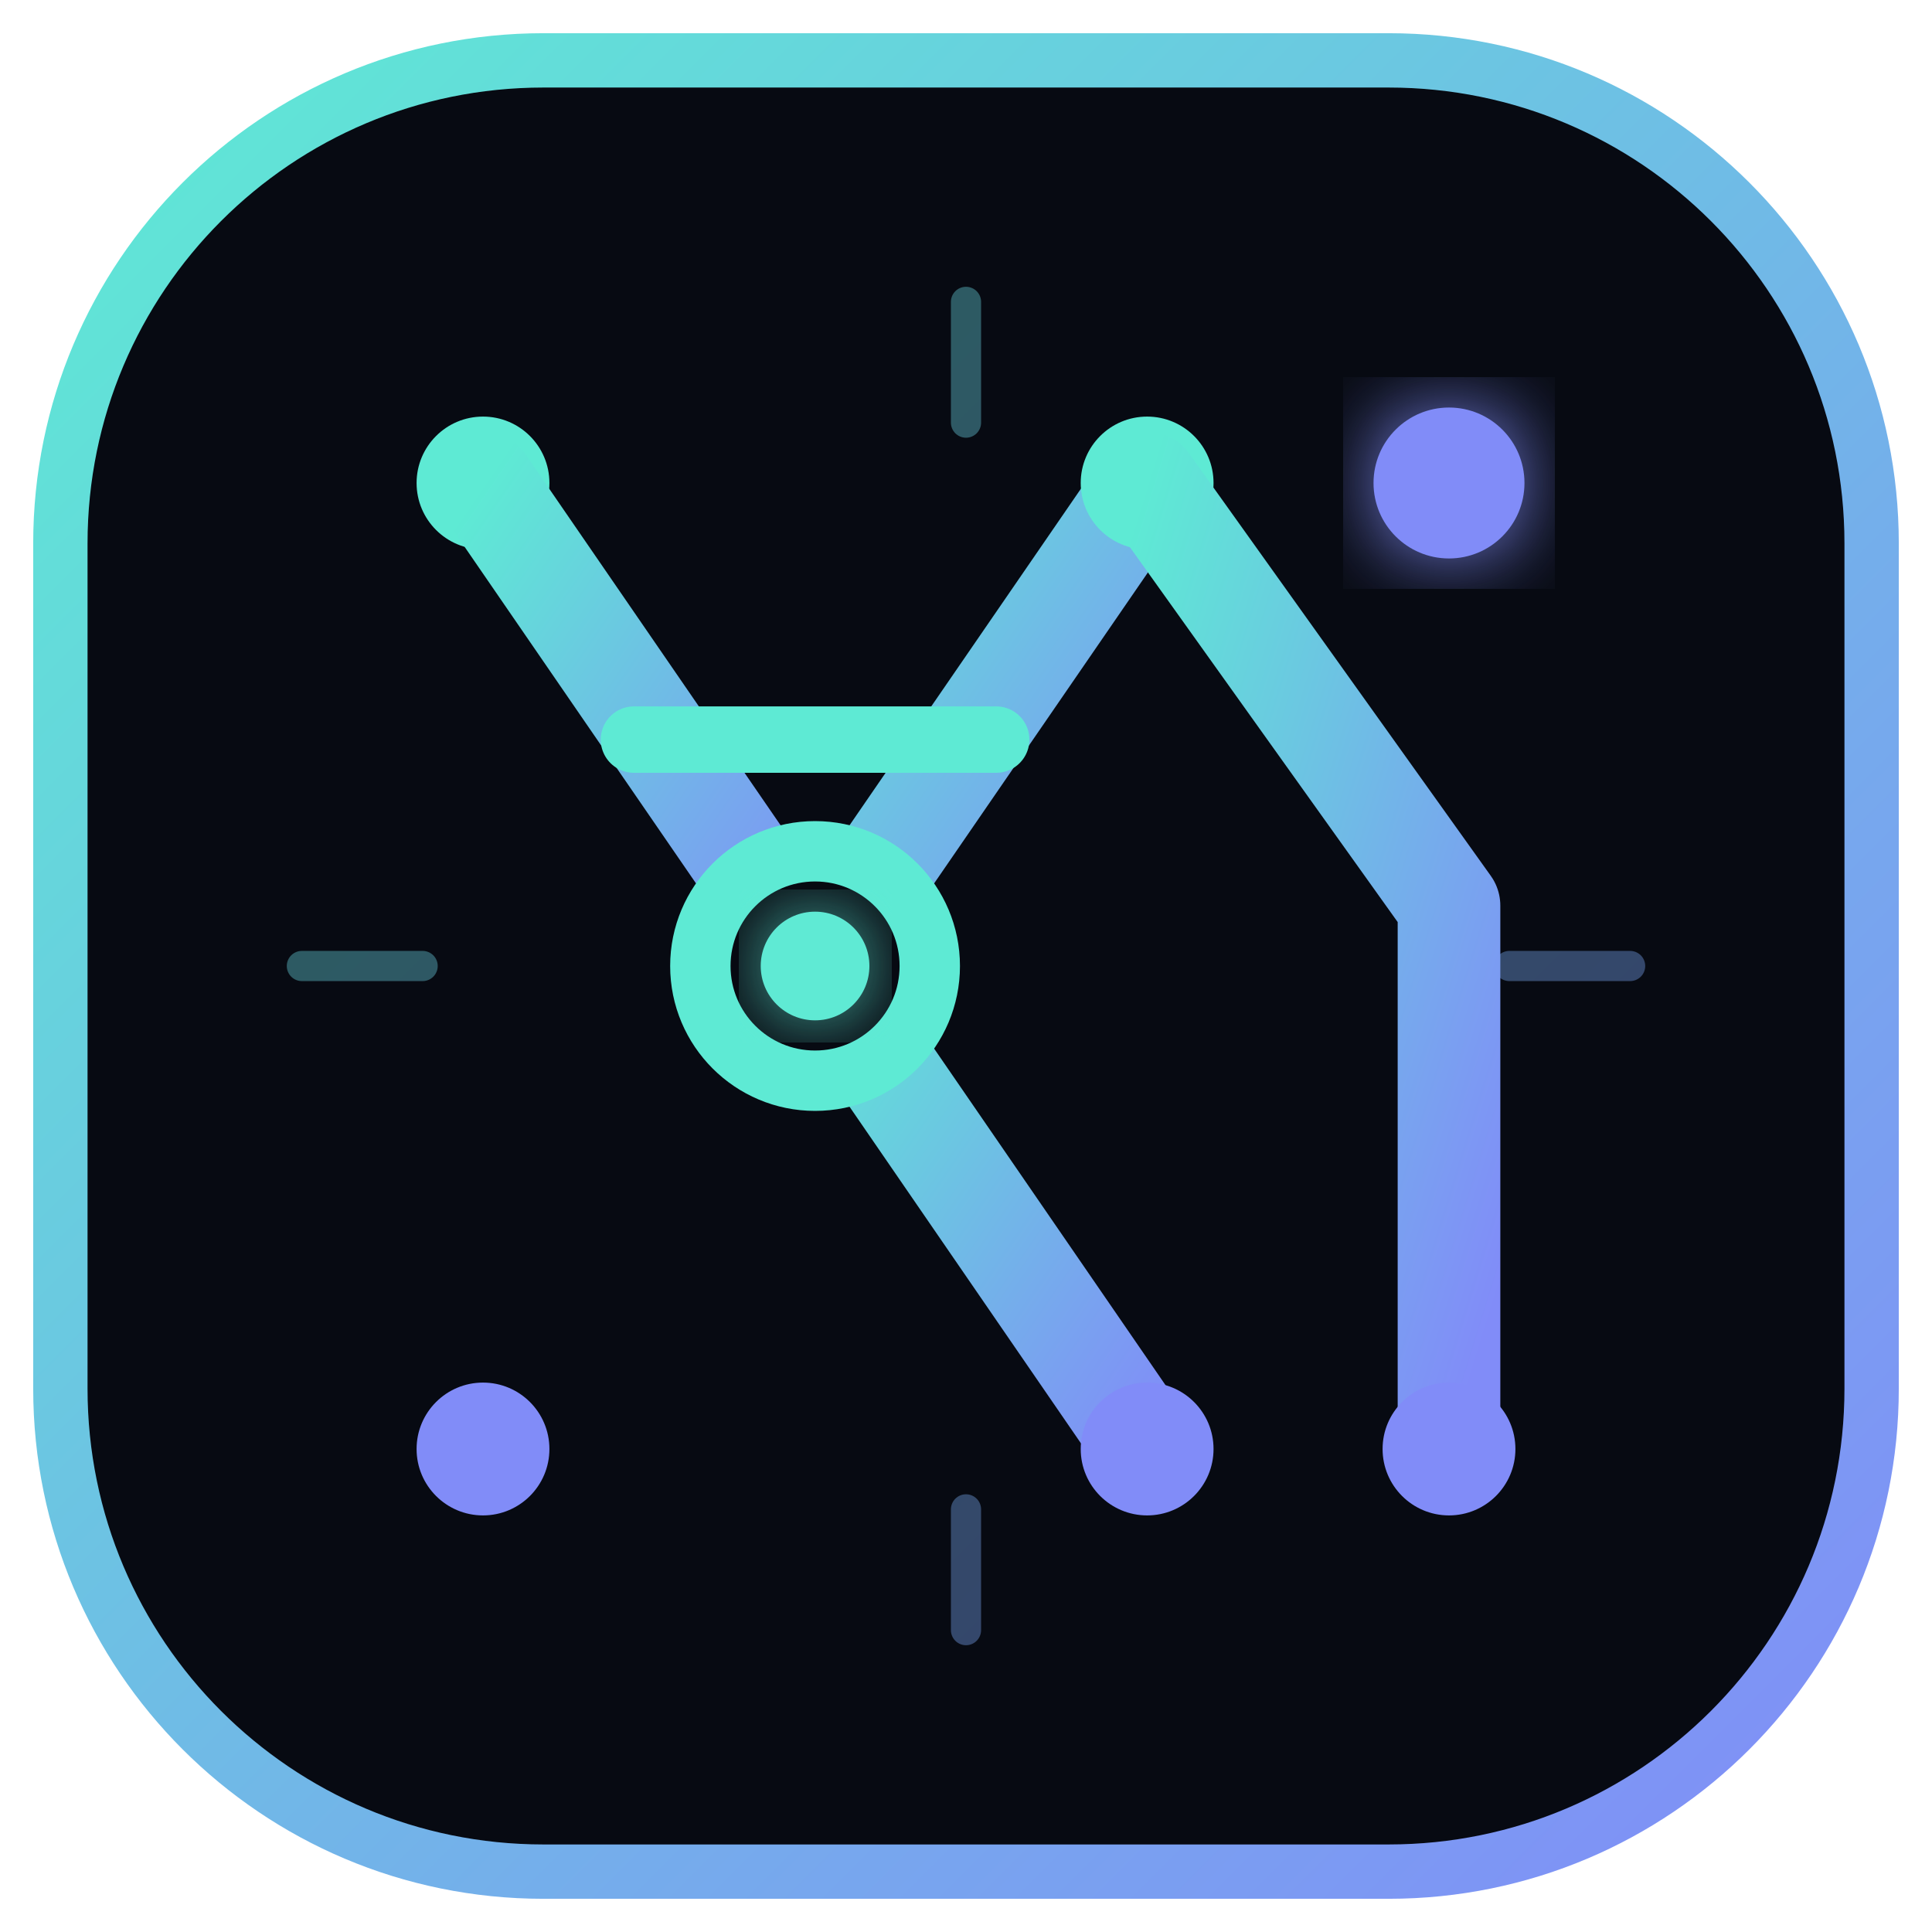
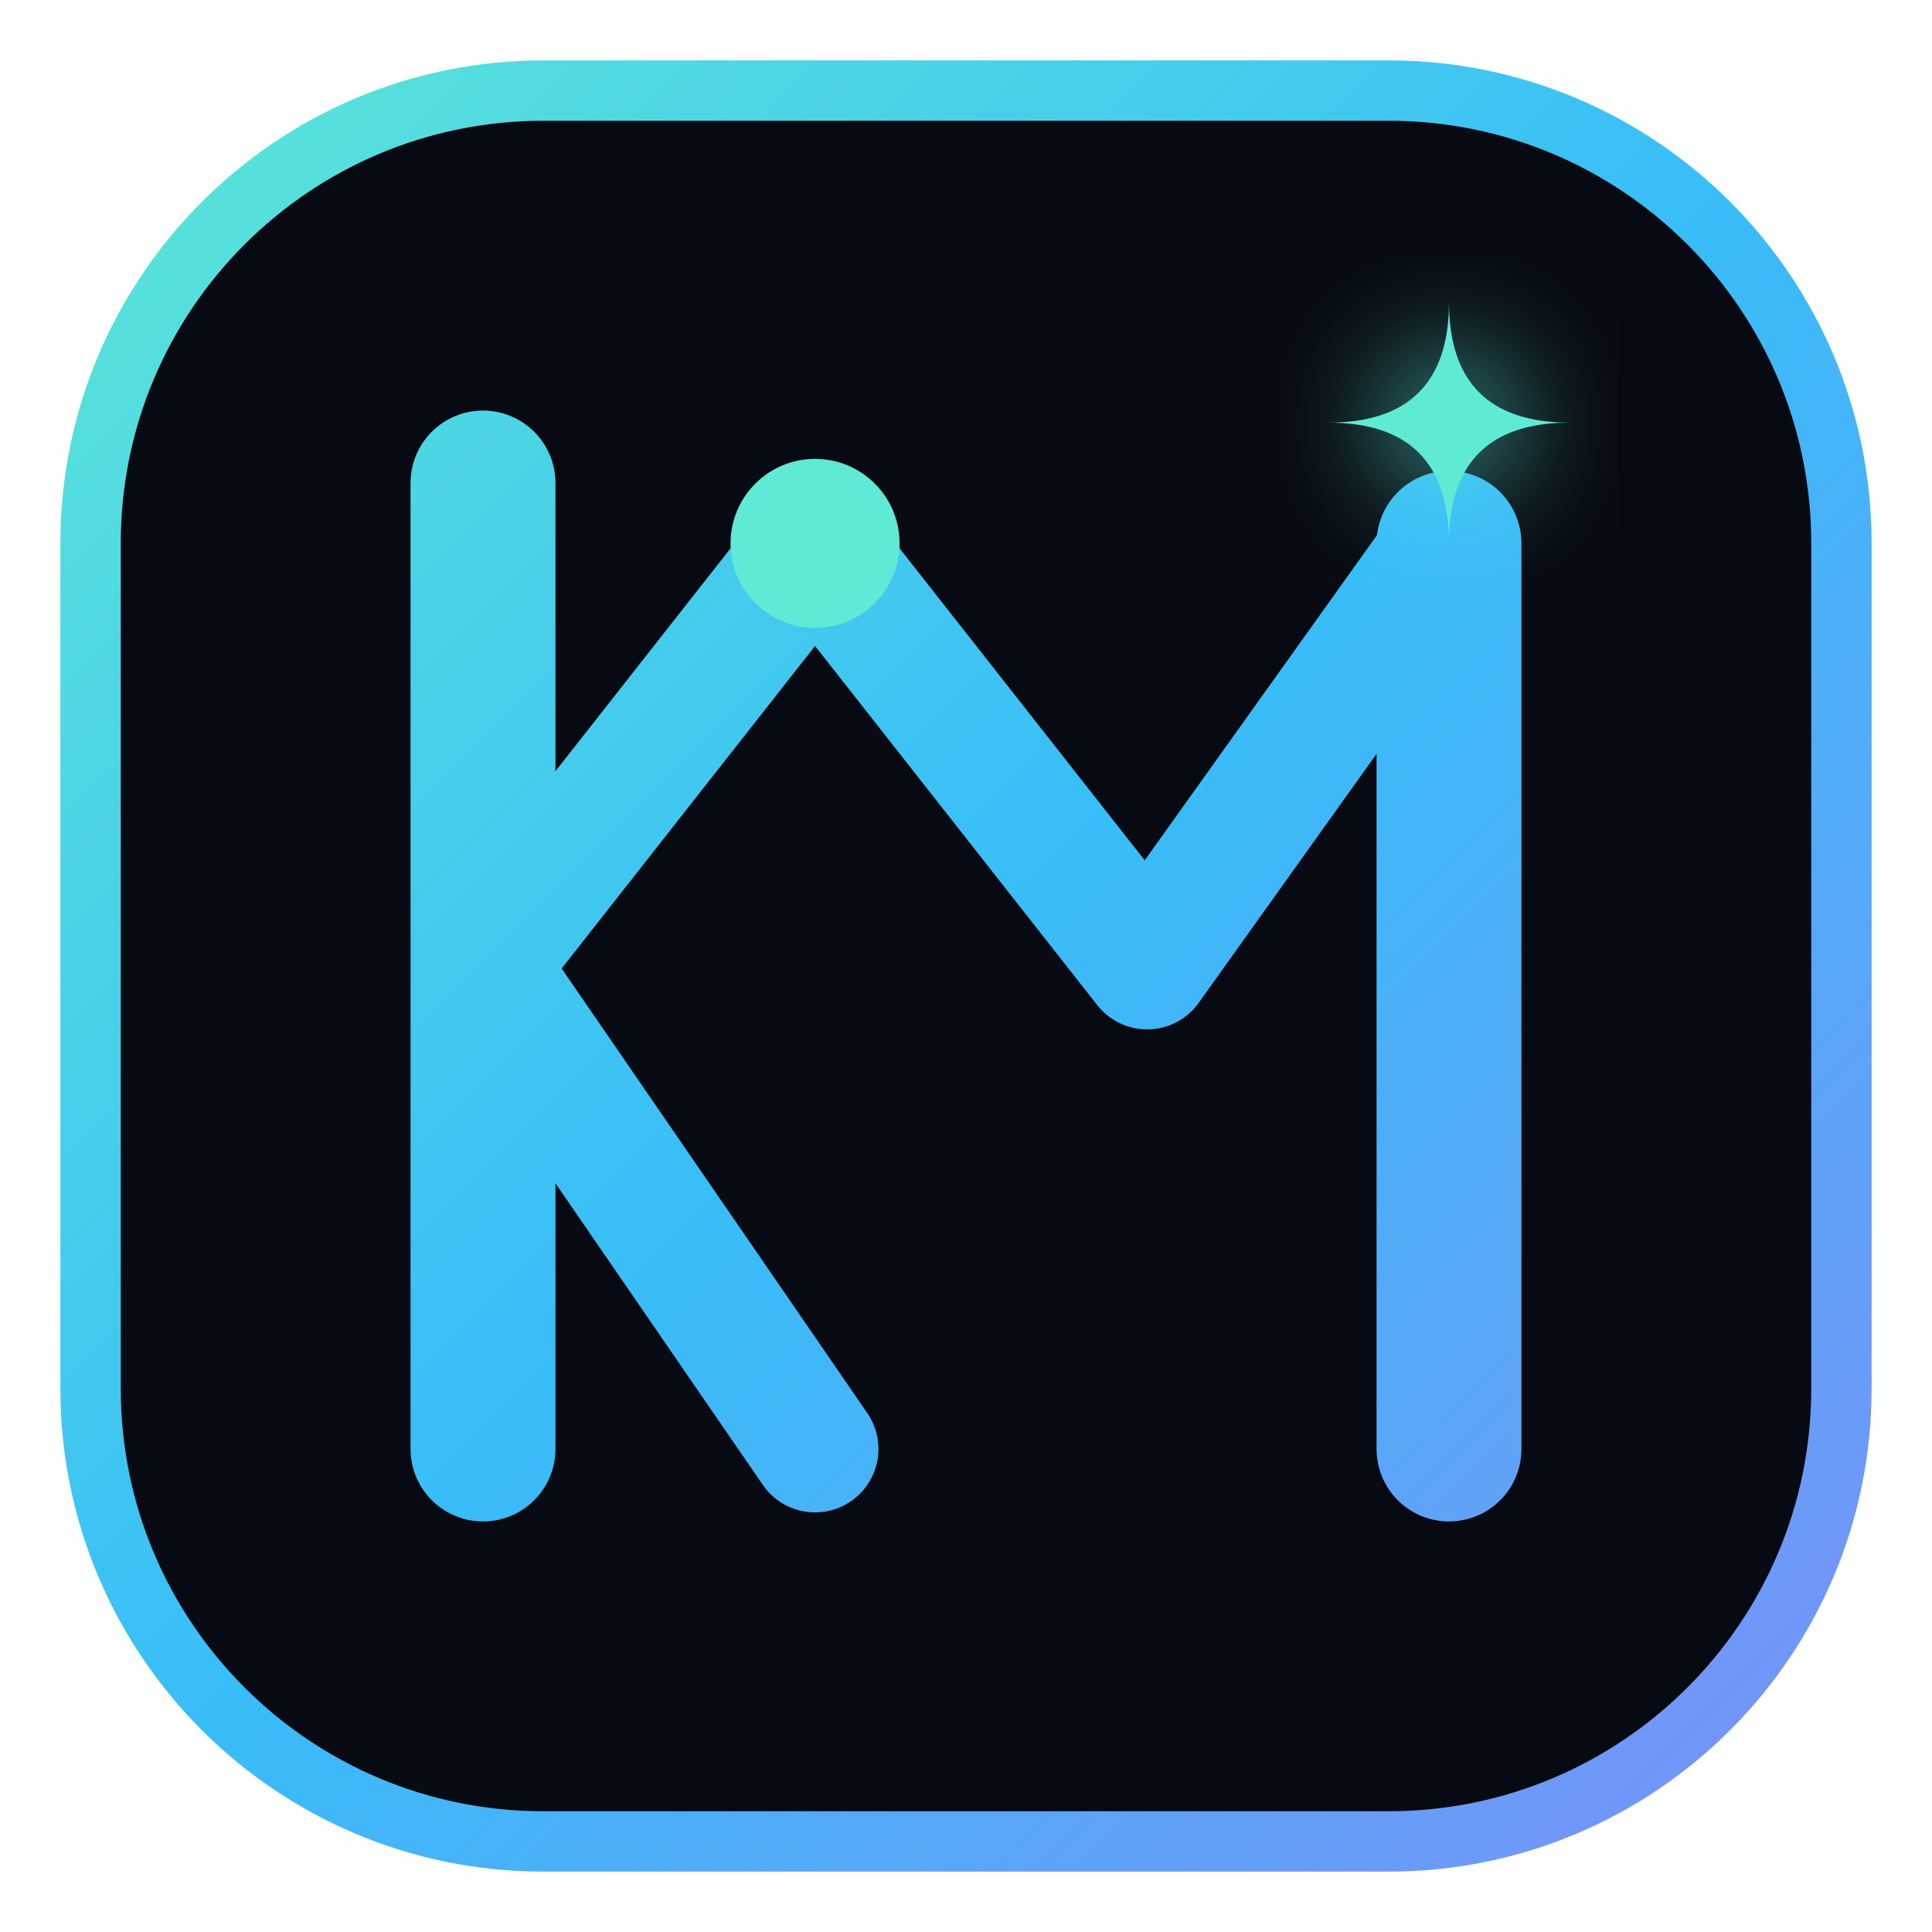
<svg xmlns="http://www.w3.org/2000/svg" viewBox="0 0 64 64" width="64" height="64" fill="none">
  <defs>
-     <linearGradient id="kmai-grad" x1="0%" y1="0%" x2="100%" y2="100%">
+     <linearGradient id="spark-grad" gradientUnits="userSpaceOnUse" x1="0" y1="0" x2="64" y2="64">
      <stop offset="0%" stop-color="#5EEAD4" />
+       <stop offset="50%" stop-color="#38BDF8" />
      <stop offset="100%" stop-color="#818CF8" />
    </linearGradient>
-     <filter id="kmai-glow" x="-20%" y="-20%" width="140%" height="140%">
-       <feGaussianBlur stdDeviation="1.5" result="blur" />
-       <feComposite in="SourceGraphic" in2="blur" operator="over" />
+     <filter id="glow-spark" x="-20%" y="-20%" width="140%" height="140%">
+       <feGaussianBlur stdDeviation="2" result="b" />
+       <feMerge>
+         <feMergeNode in="b" />
+         <feMergeNode in="SourceGraphic" />
+       </feMerge>
    </filter>
  </defs>
-   <rect x="2" y="2" width="60" height="60" rx="16" fill="#070A12" stroke="url(#kmai-grad)" stroke-width="1.8" />
-   <path d="M10 32 H14 M50 32 H54 M32 10 V14 M32 50 V54" stroke="url(#kmai-grad)" stroke-width="1" opacity="0.4" stroke-linecap="round" />
-   <path d="M16 16 V48" stroke="url(#kmai-grad)" stroke-width="3.6" stroke-linecap="round" />
-   <circle cx="16" cy="16" r="2.2" fill="#5EEAD4" />
-   <circle cx="16" cy="48" r="2.2" fill="#818CF8" />
-   <path d="M16 16 L27 32" stroke="url(#kmai-grad)" stroke-width="3.4" stroke-linecap="round" stroke-linejoin="round" />
-   <path d="M27 32 L38 16" stroke="url(#kmai-grad)" stroke-width="3.4" stroke-linecap="round" stroke-linejoin="round" />
-   <circle cx="38" cy="16" r="2.2" fill="#5EEAD4" />
-   <path d="M21 24.5 H33" stroke="#5EEAD4" stroke-width="2.2" stroke-linecap="round" />
-   <path d="M27 32 L38 48" stroke="url(#kmai-grad)" stroke-width="3.4" stroke-linecap="round" stroke-linejoin="round" />
-   <circle cx="38" cy="48" r="2.2" fill="#818CF8" />
-   <path d="M38 16 L48 30 V48" stroke="url(#kmai-grad)" stroke-width="3.4" stroke-linecap="round" stroke-linejoin="round" />
-   <circle cx="48" cy="16" r="2.5" fill="#818CF8" filter="url(#kmai-glow)" />
-   <circle cx="48" cy="48" r="2.2" fill="#818CF8" />
-   <circle cx="27" cy="32" r="3.8" fill="#070A12" stroke="#5EEAD4" stroke-width="2" />
-   <circle cx="27" cy="32" r="1.8" fill="#5EEAD4" filter="url(#kmai-glow)" />
+   <rect x="3" y="3" width="58" height="58" rx="15" fill="#070A12" stroke="url(#spark-grad)" stroke-width="2" />
+   <line x1="16" y1="16" x2="16" y2="48" stroke="url(#spark-grad)" stroke-width="4.8" stroke-linecap="round" />
+   <line x1="16" y1="32" x2="27" y2="18" stroke="url(#spark-grad)" stroke-width="4.2" stroke-linecap="round" />
+   <line x1="16" y1="32" x2="27" y2="48" stroke="url(#spark-grad)" stroke-width="4.2" stroke-linecap="round" />
+   <path d="M27 18 L38 32 L48 18" stroke="url(#spark-grad)" stroke-width="4.2" stroke-linecap="round" stroke-linejoin="round" />
+   <line x1="48" y1="18" x2="48" y2="48" stroke="url(#spark-grad)" stroke-width="4.8" stroke-linecap="round" />
+   <path d="M48 10 Q48 14 44 14 Q48 14 48 18 Q48 14 52 14 Q48 14 48 10 Z" fill="#5EEAD4" filter="url(#glow-spark)" />
+   <circle cx="27" cy="18" r="2.8" fill="#5EEAD4" />
</svg>
